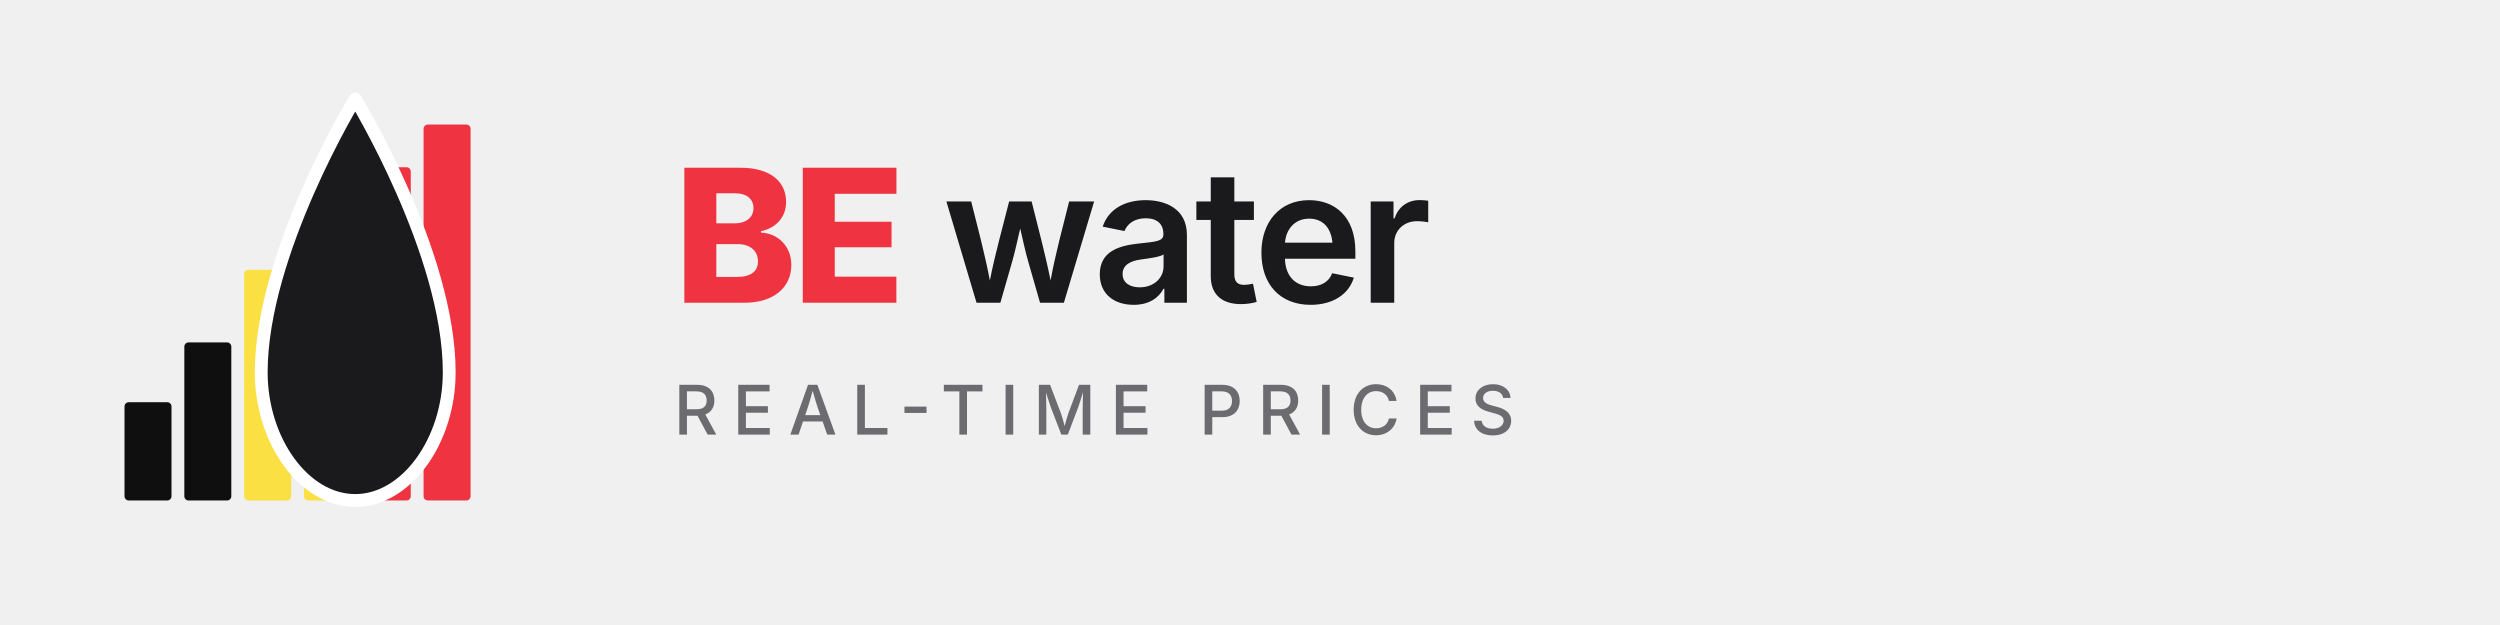
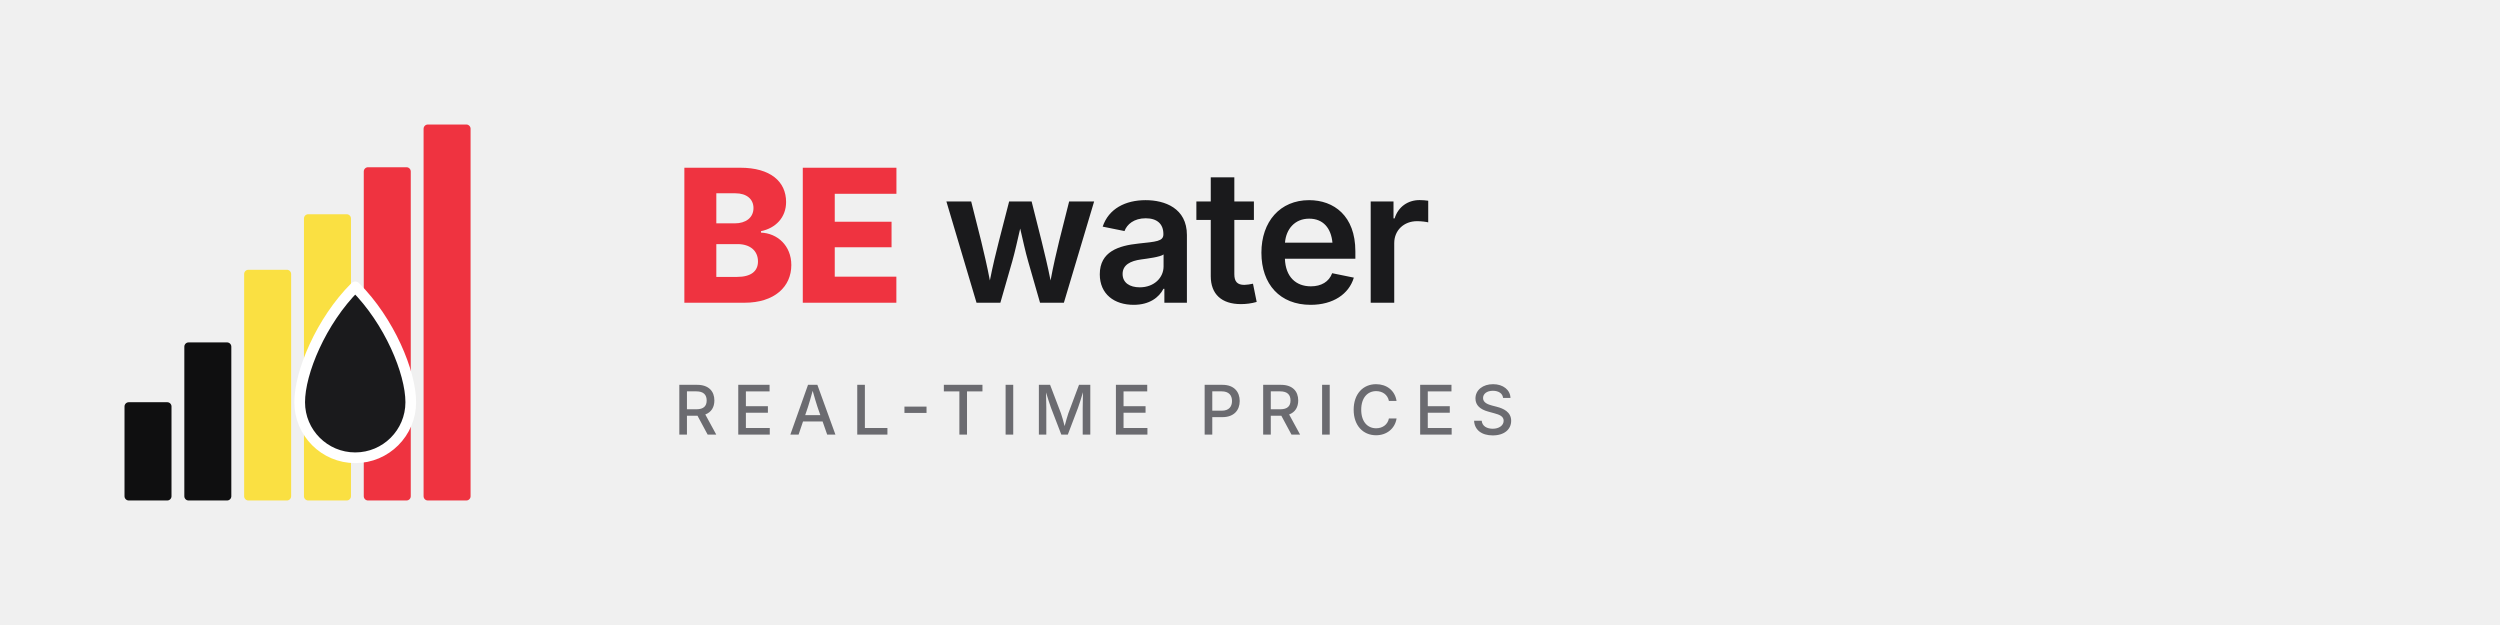
<svg xmlns="http://www.w3.org/2000/svg" viewBox="0 0 1024 256" width="1024" height="256">
  <g transform="translate(16,16) scale(0.875)">
    <rect x="40" y="170" width="22" height="46" fill="#0F0F10" rx="2" />
    <rect x="68" y="142" width="22" height="74" fill="#0F0F10" rx="2" />
    <rect x="96" y="108" width="22" height="108" fill="#FAE042" rx="2" />
    <rect x="124" y="82" width="22" height="134" fill="#FAE042" rx="2" />
    <rect x="152" y="60" width="22" height="156" fill="#EF3340" rx="2" />
    <rect x="180" y="40" width="22" height="176" fill="#EF3340" rx="2" />
-     <path d="M148 28 C 148 28, 104 100, 104 156 C 104 188, 124 216, 148 216 C 172 216, 192 188, 192 156 C 192 100, 148 28, 148 28 Z" fill="#1A1A1C" stroke="#FFFFFF" stroke-width="6" stroke-linejoin="round" />
+     <path d="M148 116 C 132 132, 122 156, 122 170 C 122 184.36 133.64 196 148 196 C 162.36 196 174 184.36 174 170 C 174 156 164 132 148 116 Z" fill="#1A1A1C" stroke="#FFFFFF" stroke-width="5" stroke-linejoin="round" />
  </g>
  <text x="276" y="124" font-family="Inter, system-ui, sans-serif" font-weight="800" font-size="76" letter-spacing="-2" fill="#EF3340">BE</text>
  <text x="386" y="124" font-family="Inter, system-ui, sans-serif" font-weight="600" font-size="76" letter-spacing="-2" fill="#1A1A1C">water</text>
  <text x="276" y="178" font-family="Inter, system-ui, sans-serif" font-weight="500" font-size="28" letter-spacing="6" fill="#6B6B70">REAL-TIME PRICES</text>
</svg>
